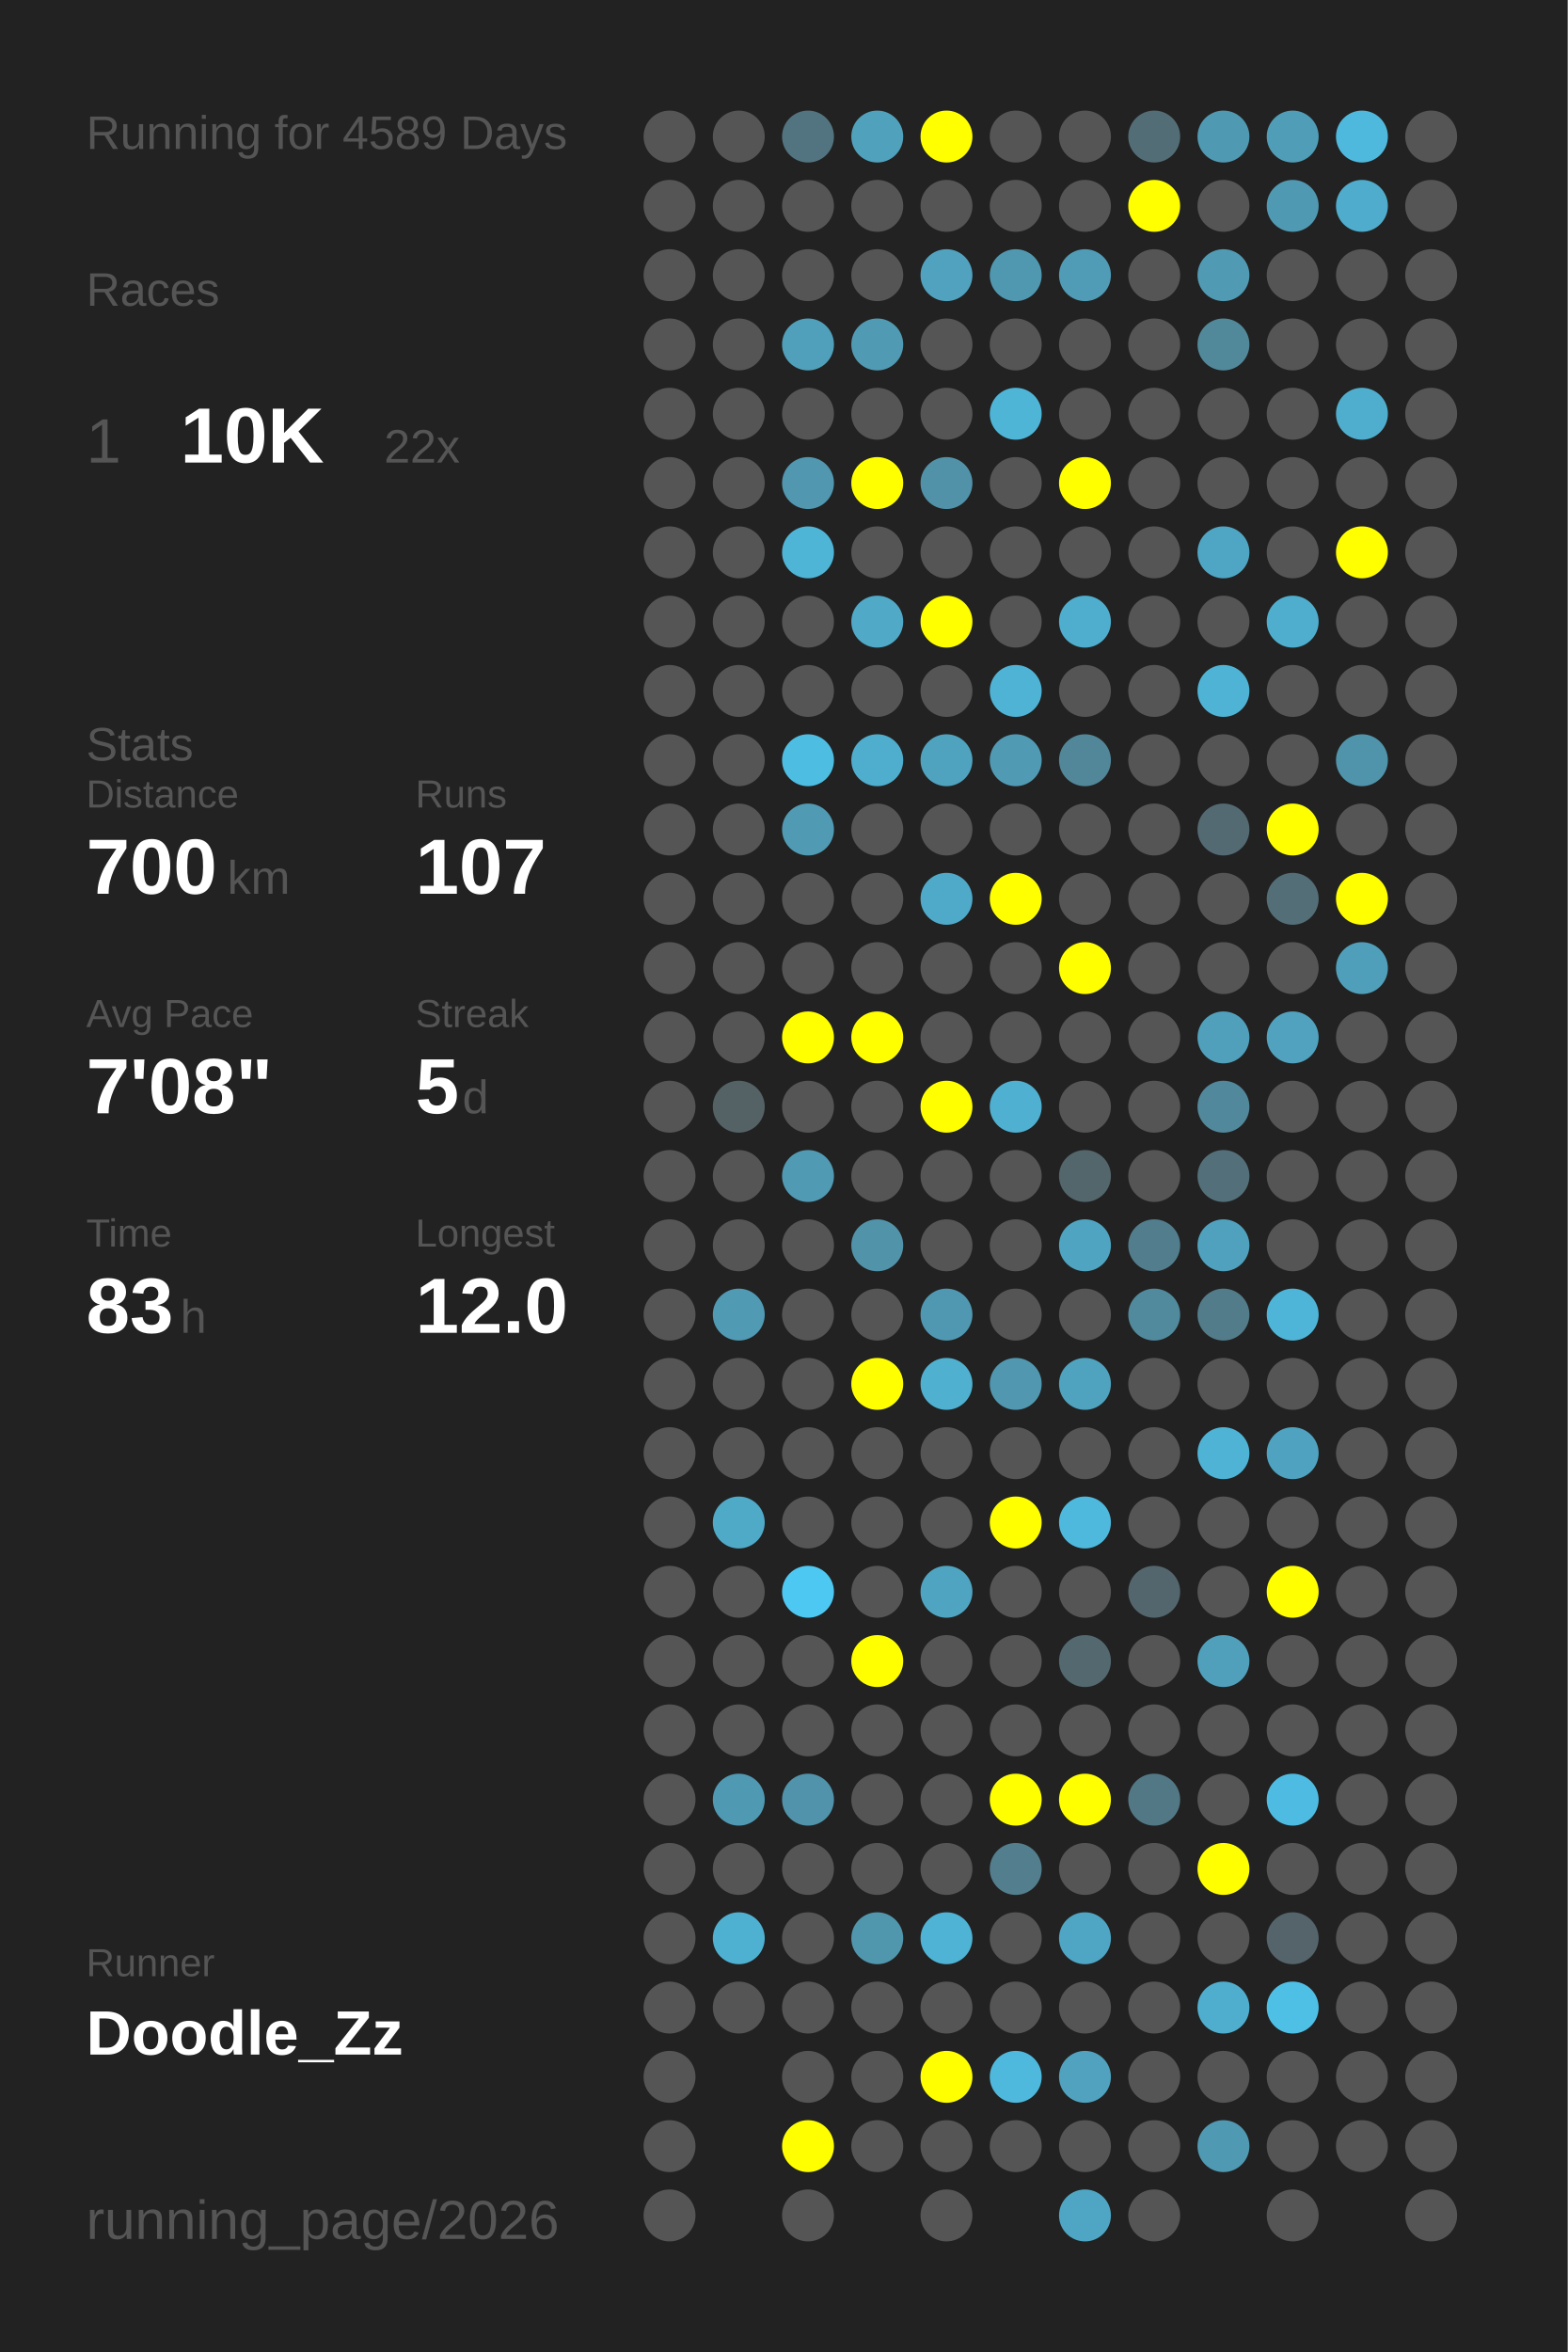
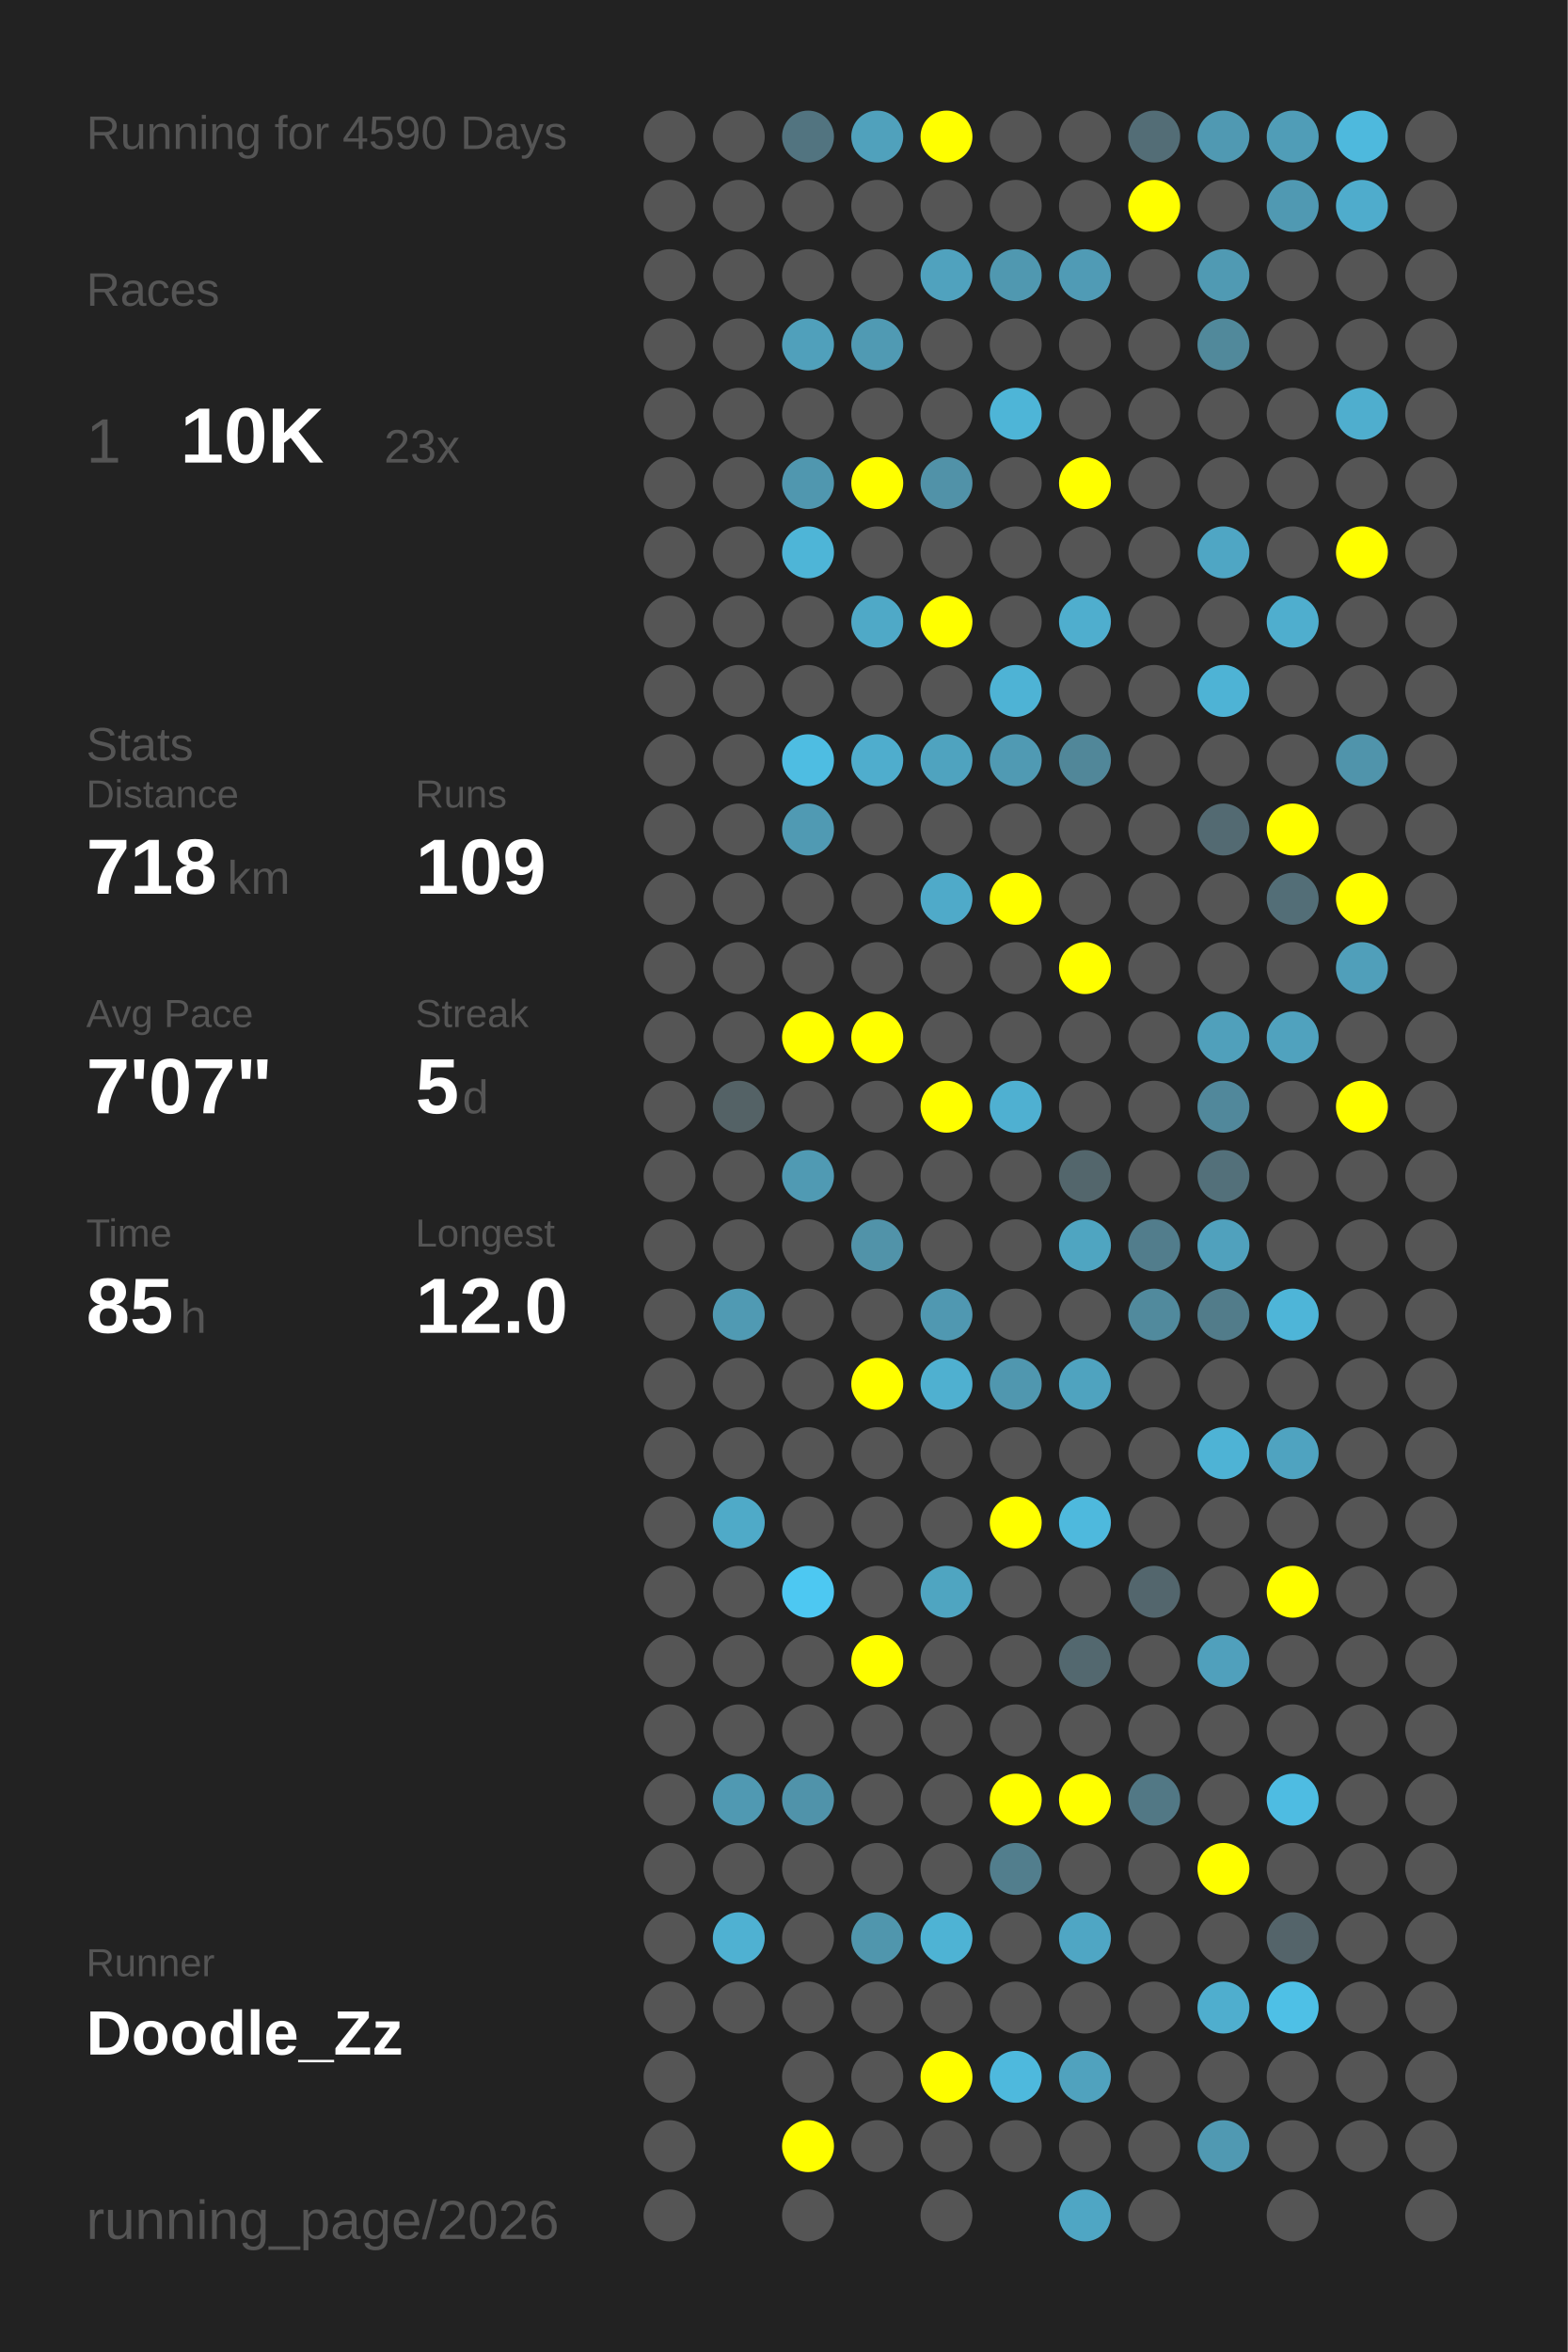
<svg xmlns="http://www.w3.org/2000/svg" baseProfile="full" height="300mm" version="1.1" viewBox="0,0,200,300" width="200mm">
  <defs />
  <rect fill="#222222" height="300" width="200" x="0" y="0" />
-   <text fill="#555555" style="font-size:6px; font-family:Arial;" x="11" y="19">Running for 4589 Days</text>
+   <text fill="#555555" style="font-size:6px; font-family:Arial;" x="11" y="19">Running for 4590 Days</text>
  <text fill="#555555" style="font-size:6px; font-family:Arial;" x="11" y="39">Races</text>
  <text fill="#555555" style="font-size:8px; font-family:Arial;" x="11" y="59">1</text>
  <text fill="#FFFFFF" style="font-size:10px; font-family:Arial; font-weight:bold;" x="23" y="59">10K</text>
-   <text fill="#555555" style="font-size:6px; font-family:Arial;" x="49" y="59">22x</text>
+   <text fill="#555555" style="font-size:6px; font-family:Arial;" x="49" y="59">23x</text>
  <text fill="#555555" style="font-size:6px; font-family:Arial;" x="11" y="97">Stats</text>
  <text fill="#555555" style="font-size:5px; font-family:Arial;" x="11" y="103">Distance</text>
-   <text fill="#FFFFFF" style="font-size:10px; font-family:Arial; font-weight:bold;" x="11" y="114">700</text>
+   <text fill="#FFFFFF" style="font-size:10px; font-family:Arial; font-weight:bold;" x="11" y="114">718</text>
  <text fill="#555555" style="font-size:6px; font-family:Arial;" x="29" y="114">km</text>
  <text fill="#555555" style="font-size:5px; font-family:Arial;" x="53" y="103">Runs</text>
-   <text fill="#FFFFFF" style="font-size:10px; font-family:Arial; font-weight:bold;" x="53" y="114">107</text>
+   <text fill="#FFFFFF" style="font-size:10px; font-family:Arial; font-weight:bold;" x="53" y="114">109</text>
  <text fill="#555555" style="font-size:5px; font-family:Arial;" x="11" y="131">Avg Pace</text>
-   <text fill="#FFFFFF" style="font-size:10px; font-family:Arial; font-weight:bold;" x="11" y="142">7'08"</text>
+   <text fill="#FFFFFF" style="font-size:10px; font-family:Arial; font-weight:bold;" x="11" y="142">7'07"</text>
  <text fill="#555555" style="font-size:5px; font-family:Arial;" x="53" y="131">Streak</text>
  <text fill="#FFFFFF" style="font-size:10px; font-family:Arial; font-weight:bold;" x="53" y="142">5</text>
  <text fill="#555555" style="font-size:6px; font-family:Arial;" x="59" y="142">d</text>
  <text fill="#555555" style="font-size:5px; font-family:Arial;" x="11" y="159">Time</text>
-   <text fill="#FFFFFF" style="font-size:10px; font-family:Arial; font-weight:bold;" x="11" y="170">83</text>
+   <text fill="#FFFFFF" style="font-size:10px; font-family:Arial; font-weight:bold;" x="11" y="170">85</text>
  <text fill="#555555" style="font-size:6px; font-family:Arial;" x="23" y="170">h</text>
  <text fill="#555555" style="font-size:5px; font-family:Arial;" x="53" y="159">Longest</text>
  <text fill="#FFFFFF" style="font-size:10px; font-family:Arial; font-weight:bold;" x="53" y="170">12.0</text>
  <text fill="#555555" style="font-size:5px; font-family:Arial;" x="11" y="252.065">Runner</text>
  <text fill="#FFFFFF" style="font-size:8px; font-family:Arial; font-weight:bold;" x="11" y="262.065">Doodle_Zz</text>
  <text fill="#555555" style="font-size:7px; font-family:Arial;" x="11" y="285.581">running_page/2026</text>
  <circle cx="85.417" cy="17.419" fill="#555555" r="3.312" />
  <circle cx="85.417" cy="26.258" fill="#555555" r="3.312" />
  <circle cx="85.417" cy="35.097" fill="#555555" r="3.312" />
  <circle cx="85.417" cy="43.935" fill="#555555" r="3.312" />
  <circle cx="85.417" cy="52.774" fill="#555555" r="3.312" />
  <circle cx="85.417" cy="61.613" fill="#555555" r="3.312" />
  <circle cx="85.417" cy="70.452" fill="#555555" r="3.312" />
  <circle cx="85.417" cy="79.29" fill="#555555" r="3.312" />
  <circle cx="85.417" cy="88.129" fill="#555555" r="3.312" />
  <circle cx="85.417" cy="96.968" fill="#555555" r="3.312" />
  <circle cx="85.417" cy="105.806" fill="#555555" r="3.312" />
  <circle cx="85.417" cy="114.645" fill="#555555" r="3.312" />
  <circle cx="85.417" cy="123.484" fill="#555555" r="3.312" />
  <circle cx="85.417" cy="132.323" fill="#555555" r="3.312" />
  <circle cx="85.417" cy="141.161" fill="#555555" r="3.312" />
  <circle cx="85.417" cy="150" fill="#555555" r="3.312" />
  <circle cx="85.417" cy="158.839" fill="#555555" r="3.312" />
  <circle cx="85.417" cy="167.677" fill="#555555" r="3.312" />
  <circle cx="85.417" cy="176.516" fill="#555555" r="3.312" />
  <circle cx="85.417" cy="185.355" fill="#555555" r="3.312" />
  <circle cx="85.417" cy="194.194" fill="#555555" r="3.312" />
  <circle cx="85.417" cy="203.032" fill="#555555" r="3.312" />
  <circle cx="85.417" cy="211.871" fill="#555555" r="3.312" />
  <circle cx="85.417" cy="220.71" fill="#555555" r="3.312" />
  <circle cx="85.417" cy="229.548" fill="#555555" r="3.312" />
  <circle cx="85.417" cy="238.387" fill="#555555" r="3.312" />
  <circle cx="85.417" cy="247.226" fill="#555555" r="3.312" />
  <circle cx="85.417" cy="256.065" fill="#555555" r="3.312" />
  <circle cx="85.417" cy="264.903" fill="#555555" r="3.312" />
  <circle cx="85.417" cy="273.742" fill="#555555" r="3.312" />
  <circle cx="85.417" cy="282.581" fill="#555555" r="3.312" />
  <circle cx="94.25" cy="17.419" fill="#555555" r="3.312" />
  <circle cx="94.25" cy="26.258" fill="#555555" r="3.312" />
  <circle cx="94.25" cy="35.097" fill="#555555" r="3.312" />
  <circle cx="94.25" cy="43.935" fill="#555555" r="3.312" />
  <circle cx="94.25" cy="52.774" fill="#555555" r="3.312" />
  <circle cx="94.25" cy="61.613" fill="#555555" r="3.312" />
  <circle cx="94.25" cy="70.452" fill="#555555" r="3.312" />
  <circle cx="94.25" cy="79.29" fill="#555555" r="3.312" />
  <circle cx="94.25" cy="88.129" fill="#555555" r="3.312" />
  <circle cx="94.25" cy="96.968" fill="#555555" r="3.312" />
  <circle cx="94.25" cy="105.806" fill="#555555" r="3.312" />
  <circle cx="94.25" cy="114.645" fill="#555555" r="3.312" />
  <circle cx="94.25" cy="123.484" fill="#555555" r="3.312" />
  <circle cx="94.25" cy="132.323" fill="#555555" r="3.312" />
  <circle cx="94.25" cy="141.161" fill="#546266" r="3.312" />
  <circle cx="94.25" cy="150" fill="#555555" r="3.312" />
  <circle cx="94.25" cy="158.839" fill="#555555" r="3.312" />
  <circle cx="94.25" cy="167.677" fill="#509ab3" r="3.312" />
  <circle cx="94.25" cy="176.516" fill="#555555" r="3.312" />
  <circle cx="94.25" cy="185.355" fill="#555555" r="3.312" />
  <circle cx="94.25" cy="194.194" fill="#4faac8" r="3.312" />
  <circle cx="94.25" cy="203.032" fill="#555555" r="3.312" />
  <circle cx="94.25" cy="211.871" fill="#555555" r="3.312" />
  <circle cx="94.25" cy="220.71" fill="#555555" r="3.312" />
  <circle cx="94.25" cy="229.548" fill="#5099b2" r="3.312" />
  <circle cx="94.25" cy="238.387" fill="#555555" r="3.312" />
  <circle cx="94.25" cy="247.226" fill="#4fb1d2" r="3.312" />
  <circle cx="94.25" cy="256.065" fill="#555555" r="3.312" />
  <circle cx="103.083" cy="17.419" fill="#527480" r="3.312" />
  <circle cx="103.083" cy="26.258" fill="#555555" r="3.312" />
  <circle cx="103.083" cy="35.097" fill="#555555" r="3.312" />
  <circle cx="103.083" cy="43.935" fill="#50a0bb" r="3.312" />
  <circle cx="103.083" cy="52.774" fill="#555555" r="3.312" />
  <circle cx="103.083" cy="61.613" fill="#5097af" r="3.312" />
  <circle cx="103.083" cy="70.452" fill="#4eb5d7" r="3.312" />
  <circle cx="103.083" cy="79.29" fill="#555555" r="3.312" />
  <circle cx="103.083" cy="88.129" fill="#555555" r="3.312" />
  <circle cx="103.083" cy="96.968" fill="#4ebde2" r="3.312" />
  <circle cx="103.083" cy="105.806" fill="#509ab3" r="3.312" />
  <circle cx="103.083" cy="114.645" fill="#555555" r="3.312" />
  <circle cx="103.083" cy="123.484" fill="#555555" r="3.312" />
  <circle cx="103.083" cy="132.323" fill="#FFFF00" r="3.312" />
  <circle cx="103.083" cy="141.161" fill="#555555" r="3.312" />
  <circle cx="103.083" cy="150" fill="#509ab3" r="3.312" />
  <circle cx="103.083" cy="158.839" fill="#555555" r="3.312" />
  <circle cx="103.083" cy="167.677" fill="#555555" r="3.312" />
  <circle cx="103.083" cy="176.516" fill="#555555" r="3.312" />
  <circle cx="103.083" cy="185.355" fill="#555555" r="3.312" />
  <circle cx="103.083" cy="194.194" fill="#555555" r="3.312" />
  <circle cx="103.083" cy="203.032" fill="#4dc8f2" r="3.312" />
  <circle cx="103.083" cy="211.871" fill="#555555" r="3.312" />
  <circle cx="103.083" cy="220.71" fill="#555555" r="3.312" />
  <circle cx="103.083" cy="229.548" fill="#5093aa" r="3.312" />
  <circle cx="103.083" cy="238.387" fill="#555555" r="3.312" />
  <circle cx="103.083" cy="247.226" fill="#555555" r="3.312" />
  <circle cx="103.083" cy="256.065" fill="#555555" r="3.312" />
  <circle cx="103.083" cy="264.903" fill="#555555" r="3.312" />
  <circle cx="103.083" cy="273.742" fill="#FFFF00" r="3.312" />
  <circle cx="103.083" cy="282.581" fill="#555555" r="3.312" />
  <circle cx="111.917" cy="17.419" fill="#50a1bc" r="3.312" />
  <circle cx="111.917" cy="26.258" fill="#555555" r="3.312" />
  <circle cx="111.917" cy="35.097" fill="#555555" r="3.312" />
  <circle cx="111.917" cy="43.935" fill="#509ab3" r="3.312" />
  <circle cx="111.917" cy="52.774" fill="#555555" r="3.312" />
  <circle cx="111.917" cy="61.613" fill="#FFFF00" r="3.312" />
  <circle cx="111.917" cy="70.452" fill="#555555" r="3.312" />
  <circle cx="111.917" cy="79.29" fill="#4fa9c7" r="3.312" />
  <circle cx="111.917" cy="88.129" fill="#555555" r="3.312" />
  <circle cx="111.917" cy="96.968" fill="#4fadcd" r="3.312" />
  <circle cx="111.917" cy="105.806" fill="#555555" r="3.312" />
  <circle cx="111.917" cy="114.645" fill="#555555" r="3.312" />
  <circle cx="111.917" cy="123.484" fill="#555555" r="3.312" />
  <circle cx="111.917" cy="132.323" fill="#FFFF00" r="3.312" />
  <circle cx="111.917" cy="141.161" fill="#555555" r="3.312" />
  <circle cx="111.917" cy="150" fill="#555555" r="3.312" />
  <circle cx="111.917" cy="158.839" fill="#5193a9" r="3.312" />
  <circle cx="111.917" cy="167.677" fill="#555555" r="3.312" />
  <circle cx="111.917" cy="176.516" fill="#FFFF00" r="3.312" />
  <circle cx="111.917" cy="185.355" fill="#555555" r="3.312" />
  <circle cx="111.917" cy="194.194" fill="#555555" r="3.312" />
  <circle cx="111.917" cy="203.032" fill="#555555" r="3.312" />
  <circle cx="111.917" cy="211.871" fill="#FFFF00" r="3.312" />
  <circle cx="111.917" cy="220.71" fill="#555555" r="3.312" />
  <circle cx="111.917" cy="229.548" fill="#555555" r="3.312" />
  <circle cx="111.917" cy="238.387" fill="#555555" r="3.312" />
  <circle cx="111.917" cy="247.226" fill="#5096ad" r="3.312" />
  <circle cx="111.917" cy="256.065" fill="#555555" r="3.312" />
  <circle cx="111.917" cy="264.903" fill="#555555" r="3.312" />
  <circle cx="111.917" cy="273.742" fill="#555555" r="3.312" />
  <circle cx="120.75" cy="17.419" fill="#FFFF00" r="3.312" />
  <circle cx="120.75" cy="26.258" fill="#555555" r="3.312" />
  <circle cx="120.75" cy="35.097" fill="#50a2be" r="3.312" />
  <circle cx="120.75" cy="43.935" fill="#555555" r="3.312" />
  <circle cx="120.75" cy="52.774" fill="#555555" r="3.312" />
  <circle cx="120.75" cy="61.613" fill="#5192a8" r="3.312" />
  <circle cx="120.75" cy="70.452" fill="#555555" r="3.312" />
  <circle cx="120.75" cy="79.29" fill="#FFFF00" r="3.312" />
  <circle cx="120.75" cy="88.129" fill="#555555" r="3.312" />
  <circle cx="120.75" cy="96.968" fill="#4fa3bf" r="3.312" />
  <circle cx="120.75" cy="105.806" fill="#555555" r="3.312" />
  <circle cx="120.75" cy="114.645" fill="#4faac9" r="3.312" />
  <circle cx="120.75" cy="123.484" fill="#555555" r="3.312" />
  <circle cx="120.75" cy="132.323" fill="#555555" r="3.312" />
  <circle cx="120.75" cy="141.161" fill="#FFFF00" r="3.312" />
  <circle cx="120.75" cy="150" fill="#555555" r="3.312" />
  <circle cx="120.75" cy="158.839" fill="#555555" r="3.312" />
  <circle cx="120.75" cy="167.677" fill="#5098b1" r="3.312" />
  <circle cx="120.75" cy="176.516" fill="#4fb0d0" r="3.312" />
  <circle cx="120.75" cy="185.355" fill="#555555" r="3.312" />
  <circle cx="120.75" cy="194.194" fill="#555555" r="3.312" />
  <circle cx="120.75" cy="203.032" fill="#4fa5c1" r="3.312" />
  <circle cx="120.75" cy="211.871" fill="#555555" r="3.312" />
  <circle cx="120.75" cy="220.71" fill="#555555" r="3.312" />
  <circle cx="120.75" cy="229.548" fill="#555555" r="3.312" />
  <circle cx="120.75" cy="238.387" fill="#555555" r="3.312" />
  <circle cx="120.75" cy="247.226" fill="#4eb3d4" r="3.312" />
  <circle cx="120.75" cy="256.065" fill="#555555" r="3.312" />
  <circle cx="120.75" cy="264.903" fill="#FFFF00" r="3.312" />
  <circle cx="120.75" cy="273.742" fill="#555555" r="3.312" />
  <circle cx="120.75" cy="282.581" fill="#555555" r="3.312" />
  <circle cx="129.583" cy="17.419" fill="#555555" r="3.312" />
  <circle cx="129.583" cy="26.258" fill="#555555" r="3.312" />
  <circle cx="129.583" cy="35.097" fill="#5098b0" r="3.312" />
  <circle cx="129.583" cy="43.935" fill="#555555" r="3.312" />
  <circle cx="129.583" cy="52.774" fill="#4eb5d7" r="3.312" />
  <circle cx="129.583" cy="61.613" fill="#555555" r="3.312" />
  <circle cx="129.583" cy="70.452" fill="#555555" r="3.312" />
  <circle cx="129.583" cy="79.29" fill="#555555" r="3.312" />
  <circle cx="129.583" cy="88.129" fill="#4eb3d5" r="3.312" />
  <circle cx="129.583" cy="96.968" fill="#509ab3" r="3.312" />
  <circle cx="129.583" cy="105.806" fill="#555555" r="3.312" />
  <circle cx="129.583" cy="114.645" fill="#FFFF00" r="3.312" />
  <circle cx="129.583" cy="123.484" fill="#555555" r="3.312" />
  <circle cx="129.583" cy="132.323" fill="#555555" r="3.312" />
  <circle cx="129.583" cy="141.161" fill="#4fb0d1" r="3.312" />
  <circle cx="129.583" cy="150" fill="#555555" r="3.312" />
  <circle cx="129.583" cy="158.839" fill="#555555" r="3.312" />
  <circle cx="129.583" cy="167.677" fill="#555555" r="3.312" />
  <circle cx="129.583" cy="176.516" fill="#5097af" r="3.312" />
  <circle cx="129.583" cy="185.355" fill="#555555" r="3.312" />
  <circle cx="129.583" cy="194.194" fill="#FFFF00" r="3.312" />
  <circle cx="129.583" cy="203.032" fill="#555555" r="3.312" />
  <circle cx="129.583" cy="211.871" fill="#555555" r="3.312" />
  <circle cx="129.583" cy="220.71" fill="#555555" r="3.312" />
  <circle cx="129.583" cy="229.548" fill="#FFFF00" r="3.312" />
  <circle cx="129.583" cy="238.387" fill="#527e8d" r="3.312" />
  <circle cx="129.583" cy="247.226" fill="#555555" r="3.312" />
  <circle cx="129.583" cy="256.065" fill="#555555" r="3.312" />
  <circle cx="129.583" cy="264.903" fill="#4eb9dd" r="3.312" />
  <circle cx="129.583" cy="273.742" fill="#555555" r="3.312" />
  <circle cx="138.417" cy="17.419" fill="#555555" r="3.312" />
  <circle cx="138.417" cy="26.258" fill="#555555" r="3.312" />
  <circle cx="138.417" cy="35.097" fill="#509bb5" r="3.312" />
  <circle cx="138.417" cy="43.935" fill="#555555" r="3.312" />
  <circle cx="138.417" cy="52.774" fill="#555555" r="3.312" />
  <circle cx="138.417" cy="61.613" fill="#FFFF00" r="3.312" />
  <circle cx="138.417" cy="70.452" fill="#555555" r="3.312" />
  <circle cx="138.417" cy="79.29" fill="#4faece" r="3.312" />
  <circle cx="138.417" cy="88.129" fill="#555555" r="3.312" />
  <circle cx="138.417" cy="96.968" fill="#518799" r="3.312" />
  <circle cx="138.417" cy="105.806" fill="#555555" r="3.312" />
  <circle cx="138.417" cy="114.645" fill="#555555" r="3.312" />
  <circle cx="138.417" cy="123.484" fill="#FFFF00" r="3.312" />
  <circle cx="138.417" cy="132.323" fill="#555555" r="3.312" />
  <circle cx="138.417" cy="141.161" fill="#555555" r="3.312" />
  <circle cx="138.417" cy="150" fill="#53666c" r="3.312" />
  <circle cx="138.417" cy="158.839" fill="#4fa5c1" r="3.312" />
  <circle cx="138.417" cy="167.677" fill="#555555" r="3.312" />
  <circle cx="138.417" cy="176.516" fill="#4fa3bf" r="3.312" />
  <circle cx="138.417" cy="185.355" fill="#555555" r="3.312" />
  <circle cx="138.417" cy="194.194" fill="#4eb9dd" r="3.312" />
  <circle cx="138.417" cy="203.032" fill="#555555" r="3.312" />
  <circle cx="138.417" cy="211.871" fill="#53686f" r="3.312" />
  <circle cx="138.417" cy="220.71" fill="#555555" r="3.312" />
  <circle cx="138.417" cy="229.548" fill="#FFFF00" r="3.312" />
  <circle cx="138.417" cy="238.387" fill="#555555" r="3.312" />
  <circle cx="138.417" cy="247.226" fill="#4fa6c4" r="3.312" />
  <circle cx="138.417" cy="256.065" fill="#555555" r="3.312" />
  <circle cx="138.417" cy="264.903" fill="#50a2be" r="3.312" />
  <circle cx="138.417" cy="273.742" fill="#555555" r="3.312" />
  <circle cx="138.417" cy="282.581" fill="#4fa6c4" r="3.312" />
  <circle cx="147.25" cy="17.419" fill="#536d76" r="3.312" />
  <circle cx="147.25" cy="26.258" fill="#FFFF00" r="3.312" />
  <circle cx="147.25" cy="35.097" fill="#555555" r="3.312" />
  <circle cx="147.25" cy="43.935" fill="#555555" r="3.312" />
  <circle cx="147.25" cy="52.774" fill="#555555" r="3.312" />
  <circle cx="147.25" cy="61.613" fill="#555555" r="3.312" />
  <circle cx="147.25" cy="70.452" fill="#555555" r="3.312" />
  <circle cx="147.25" cy="79.29" fill="#555555" r="3.312" />
  <circle cx="147.25" cy="88.129" fill="#555555" r="3.312" />
  <circle cx="147.25" cy="96.968" fill="#555555" r="3.312" />
  <circle cx="147.25" cy="105.806" fill="#555555" r="3.312" />
  <circle cx="147.25" cy="114.645" fill="#555555" r="3.312" />
  <circle cx="147.25" cy="123.484" fill="#555555" r="3.312" />
  <circle cx="147.25" cy="132.323" fill="#555555" r="3.312" />
  <circle cx="147.25" cy="141.161" fill="#555555" r="3.312" />
  <circle cx="147.25" cy="150" fill="#555555" r="3.312" />
  <circle cx="147.25" cy="158.839" fill="#527d8c" r="3.312" />
  <circle cx="147.25" cy="167.677" fill="#518a9d" r="3.312" />
  <circle cx="147.25" cy="176.516" fill="#555555" r="3.312" />
  <circle cx="147.25" cy="185.355" fill="#555555" r="3.312" />
  <circle cx="147.25" cy="194.194" fill="#555555" r="3.312" />
  <circle cx="147.25" cy="203.032" fill="#53666d" r="3.312" />
  <circle cx="147.25" cy="211.871" fill="#555555" r="3.312" />
  <circle cx="147.25" cy="220.71" fill="#555555" r="3.312" />
  <circle cx="147.25" cy="229.548" fill="#527885" r="3.312" />
  <circle cx="147.25" cy="238.387" fill="#555555" r="3.312" />
  <circle cx="147.25" cy="247.226" fill="#555555" r="3.312" />
  <circle cx="147.25" cy="256.065" fill="#555555" r="3.312" />
  <circle cx="147.25" cy="264.903" fill="#555555" r="3.312" />
  <circle cx="147.25" cy="273.742" fill="#555555" r="3.312" />
  <circle cx="147.25" cy="282.581" fill="#555555" r="3.312" />
  <circle cx="156.083" cy="17.419" fill="#5099b2" r="3.312" />
  <circle cx="156.083" cy="26.258" fill="#555555" r="3.312" />
  <circle cx="156.083" cy="35.097" fill="#509ab3" r="3.312" />
  <circle cx="156.083" cy="43.935" fill="#51899b" r="3.312" />
  <circle cx="156.083" cy="52.774" fill="#555555" r="3.312" />
  <circle cx="156.083" cy="61.613" fill="#555555" r="3.312" />
  <circle cx="156.083" cy="70.452" fill="#4fa6c4" r="3.312" />
  <circle cx="156.083" cy="79.29" fill="#555555" r="3.312" />
  <circle cx="156.083" cy="88.129" fill="#4eb3d5" r="3.312" />
  <circle cx="156.083" cy="96.968" fill="#555555" r="3.312" />
  <circle cx="156.083" cy="105.806" fill="#536a72" r="3.312" />
  <circle cx="156.083" cy="114.645" fill="#555555" r="3.312" />
  <circle cx="156.083" cy="123.484" fill="#555555" r="3.312" />
  <circle cx="156.083" cy="132.323" fill="#50a0bb" r="3.312" />
  <circle cx="156.083" cy="141.161" fill="#51889b" r="3.312" />
  <circle cx="156.083" cy="150" fill="#53707a" r="3.312" />
  <circle cx="156.083" cy="158.839" fill="#50a1bd" r="3.312" />
  <circle cx="156.083" cy="167.677" fill="#527c8a" r="3.312" />
  <circle cx="156.083" cy="176.516" fill="#555555" r="3.312" />
  <circle cx="156.083" cy="185.355" fill="#4eb3d5" r="3.312" />
  <circle cx="156.083" cy="194.194" fill="#555555" r="3.312" />
  <circle cx="156.083" cy="203.032" fill="#555555" r="3.312" />
  <circle cx="156.083" cy="211.871" fill="#50a0bc" r="3.312" />
  <circle cx="156.083" cy="220.71" fill="#555555" r="3.312" />
  <circle cx="156.083" cy="229.548" fill="#555555" r="3.312" />
  <circle cx="156.083" cy="238.387" fill="#FFFF00" r="3.312" />
  <circle cx="156.083" cy="247.226" fill="#555555" r="3.312" />
  <circle cx="156.083" cy="256.065" fill="#4faece" r="3.312" />
  <circle cx="156.083" cy="264.903" fill="#555555" r="3.312" />
  <circle cx="156.083" cy="273.742" fill="#5099b2" r="3.312" />
  <circle cx="164.917" cy="17.419" fill="#509db7" r="3.312" />
  <circle cx="164.917" cy="26.258" fill="#5099b2" r="3.312" />
  <circle cx="164.917" cy="35.097" fill="#555555" r="3.312" />
  <circle cx="164.917" cy="43.935" fill="#555555" r="3.312" />
  <circle cx="164.917" cy="52.774" fill="#555555" r="3.312" />
  <circle cx="164.917" cy="61.613" fill="#555555" r="3.312" />
  <circle cx="164.917" cy="70.452" fill="#555555" r="3.312" />
  <circle cx="164.917" cy="79.29" fill="#4faece" r="3.312" />
  <circle cx="164.917" cy="88.129" fill="#555555" r="3.312" />
  <circle cx="164.917" cy="96.968" fill="#555555" r="3.312" />
  <circle cx="164.917" cy="105.806" fill="#FFFF00" r="3.312" />
  <circle cx="164.917" cy="114.645" fill="#536e77" r="3.312" />
  <circle cx="164.917" cy="123.484" fill="#555555" r="3.312" />
  <circle cx="164.917" cy="132.323" fill="#50a2be" r="3.312" />
  <circle cx="164.917" cy="141.161" fill="#555555" r="3.312" />
  <circle cx="164.917" cy="150" fill="#555555" r="3.312" />
  <circle cx="164.917" cy="158.839" fill="#555555" r="3.312" />
  <circle cx="164.917" cy="167.677" fill="#4eb5d8" r="3.312" />
  <circle cx="164.917" cy="176.516" fill="#555555" r="3.312" />
  <circle cx="164.917" cy="185.355" fill="#4fa3c0" r="3.312" />
  <circle cx="164.917" cy="194.194" fill="#555555" r="3.312" />
  <circle cx="164.917" cy="203.032" fill="#FFFF00" r="3.312" />
  <circle cx="164.917" cy="211.871" fill="#555555" r="3.312" />
  <circle cx="164.917" cy="220.71" fill="#555555" r="3.312" />
  <circle cx="164.917" cy="229.548" fill="#4ebce2" r="3.312" />
  <circle cx="164.917" cy="238.387" fill="#555555" r="3.312" />
  <circle cx="164.917" cy="247.226" fill="#54646a" r="3.312" />
  <circle cx="164.917" cy="256.065" fill="#4ec0e6" r="3.312" />
  <circle cx="164.917" cy="264.903" fill="#555555" r="3.312" />
  <circle cx="164.917" cy="273.742" fill="#555555" r="3.312" />
  <circle cx="164.917" cy="282.581" fill="#555555" r="3.312" />
  <circle cx="173.75" cy="17.419" fill="#4eb9dd" r="3.312" />
  <circle cx="173.75" cy="26.258" fill="#4faccc" r="3.312" />
  <circle cx="173.75" cy="35.097" fill="#555555" r="3.312" />
  <circle cx="173.75" cy="43.935" fill="#555555" r="3.312" />
  <circle cx="173.75" cy="52.774" fill="#4faece" r="3.312" />
  <circle cx="173.75" cy="61.613" fill="#555555" r="3.312" />
  <circle cx="173.75" cy="70.452" fill="#FFFF00" r="3.312" />
  <circle cx="173.75" cy="79.29" fill="#555555" r="3.312" />
  <circle cx="173.75" cy="88.129" fill="#555555" r="3.312" />
  <circle cx="173.75" cy="96.968" fill="#5094ab" r="3.312" />
  <circle cx="173.75" cy="105.806" fill="#555555" r="3.312" />
  <circle cx="173.75" cy="114.645" fill="#FFFF00" r="3.312" />
  <circle cx="173.75" cy="123.484" fill="#509fba" r="3.312" />
  <circle cx="173.75" cy="132.323" fill="#555555" r="3.312" />
-   <circle cx="173.75" cy="141.161" fill="#555555" r="3.312" />
+   <circle cx="173.75" cy="141.161" fill="#FFFF00" r="3.312" />
  <circle cx="173.75" cy="150" fill="#555555" r="3.312" />
  <circle cx="173.75" cy="158.839" fill="#555555" r="3.312" />
  <circle cx="173.75" cy="167.677" fill="#555555" r="3.312" />
  <circle cx="173.75" cy="176.516" fill="#555555" r="3.312" />
  <circle cx="173.75" cy="185.355" fill="#555555" r="3.312" />
  <circle cx="173.75" cy="194.194" fill="#555555" r="3.312" />
  <circle cx="173.75" cy="203.032" fill="#555555" r="3.312" />
  <circle cx="173.75" cy="211.871" fill="#555555" r="3.312" />
  <circle cx="173.75" cy="220.71" fill="#555555" r="3.312" />
  <circle cx="173.75" cy="229.548" fill="#555555" r="3.312" />
  <circle cx="173.75" cy="238.387" fill="#555555" r="3.312" />
  <circle cx="173.75" cy="247.226" fill="#555555" r="3.312" />
  <circle cx="173.75" cy="256.065" fill="#555555" r="3.312" />
  <circle cx="173.75" cy="264.903" fill="#555555" r="3.312" />
  <circle cx="173.75" cy="273.742" fill="#555555" r="3.312" />
  <circle cx="182.583" cy="17.419" fill="#555555" r="3.312" />
  <circle cx="182.583" cy="26.258" fill="#555555" r="3.312" />
  <circle cx="182.583" cy="35.097" fill="#555555" r="3.312" />
  <circle cx="182.583" cy="43.935" fill="#555555" r="3.312" />
  <circle cx="182.583" cy="52.774" fill="#555555" r="3.312" />
  <circle cx="182.583" cy="61.613" fill="#555555" r="3.312" />
  <circle cx="182.583" cy="70.452" fill="#555555" r="3.312" />
  <circle cx="182.583" cy="79.29" fill="#555555" r="3.312" />
  <circle cx="182.583" cy="88.129" fill="#555555" r="3.312" />
  <circle cx="182.583" cy="96.968" fill="#555555" r="3.312" />
  <circle cx="182.583" cy="105.806" fill="#555555" r="3.312" />
  <circle cx="182.583" cy="114.645" fill="#555555" r="3.312" />
  <circle cx="182.583" cy="123.484" fill="#555555" r="3.312" />
  <circle cx="182.583" cy="132.323" fill="#555555" r="3.312" />
  <circle cx="182.583" cy="141.161" fill="#555555" r="3.312" />
  <circle cx="182.583" cy="150" fill="#555555" r="3.312" />
  <circle cx="182.583" cy="158.839" fill="#555555" r="3.312" />
  <circle cx="182.583" cy="167.677" fill="#555555" r="3.312" />
  <circle cx="182.583" cy="176.516" fill="#555555" r="3.312" />
  <circle cx="182.583" cy="185.355" fill="#555555" r="3.312" />
  <circle cx="182.583" cy="194.194" fill="#555555" r="3.312" />
  <circle cx="182.583" cy="203.032" fill="#555555" r="3.312" />
  <circle cx="182.583" cy="211.871" fill="#555555" r="3.312" />
  <circle cx="182.583" cy="220.71" fill="#555555" r="3.312" />
  <circle cx="182.583" cy="229.548" fill="#555555" r="3.312" />
  <circle cx="182.583" cy="238.387" fill="#555555" r="3.312" />
  <circle cx="182.583" cy="247.226" fill="#555555" r="3.312" />
  <circle cx="182.583" cy="256.065" fill="#555555" r="3.312" />
  <circle cx="182.583" cy="264.903" fill="#555555" r="3.312" />
  <circle cx="182.583" cy="273.742" fill="#555555" r="3.312" />
  <circle cx="182.583" cy="282.581" fill="#555555" r="3.312" />
</svg>
